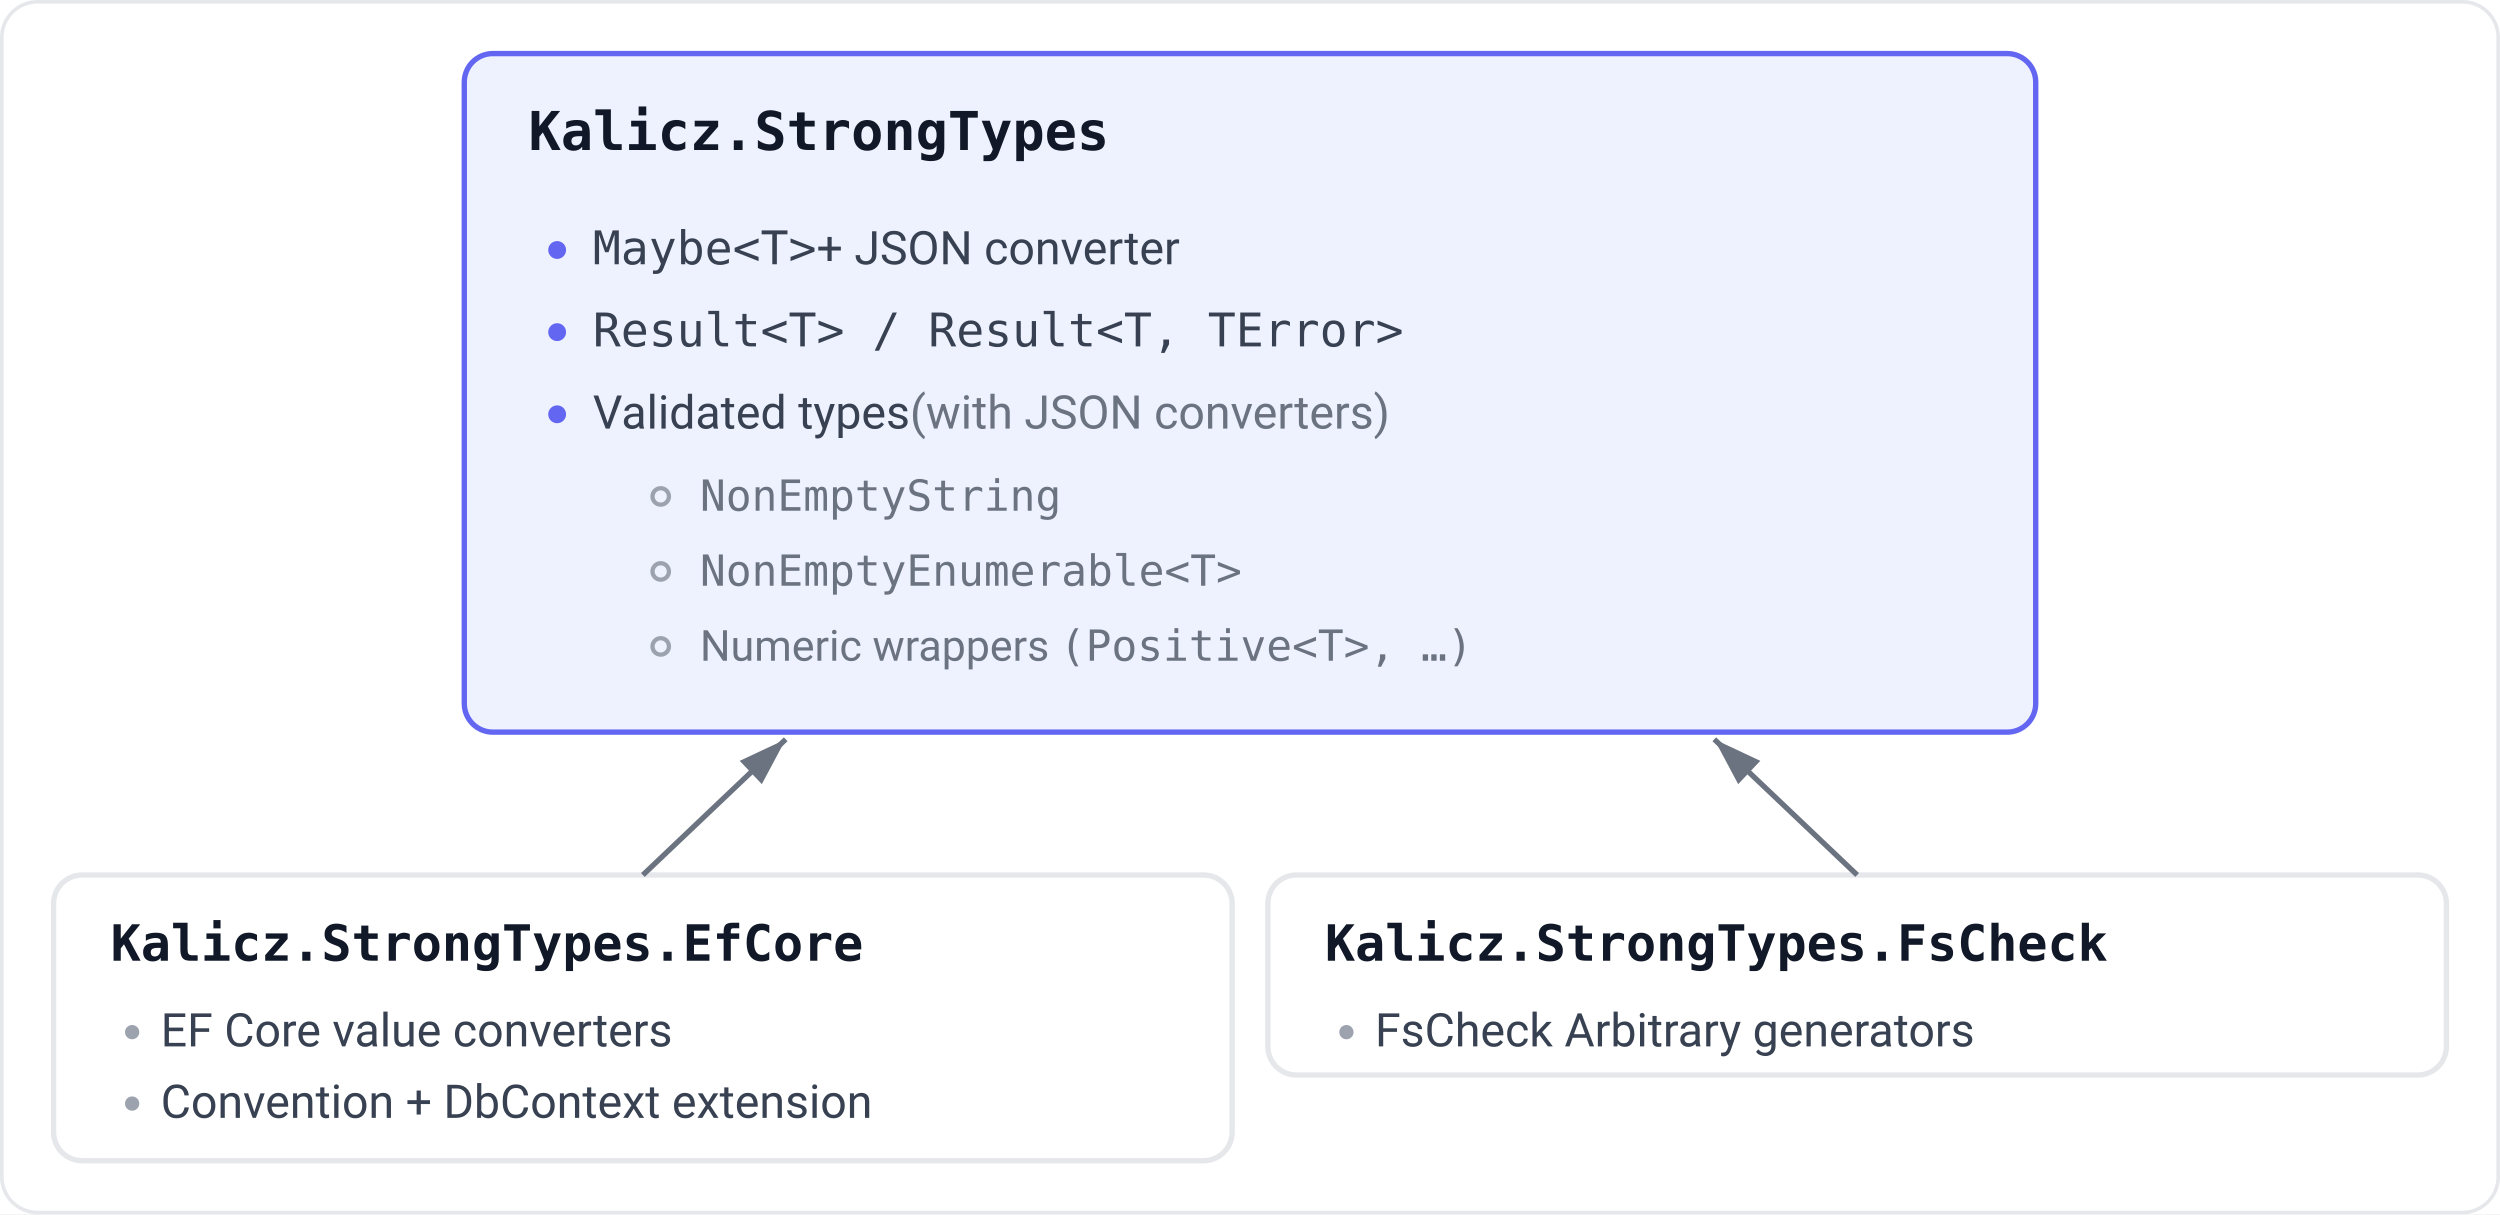
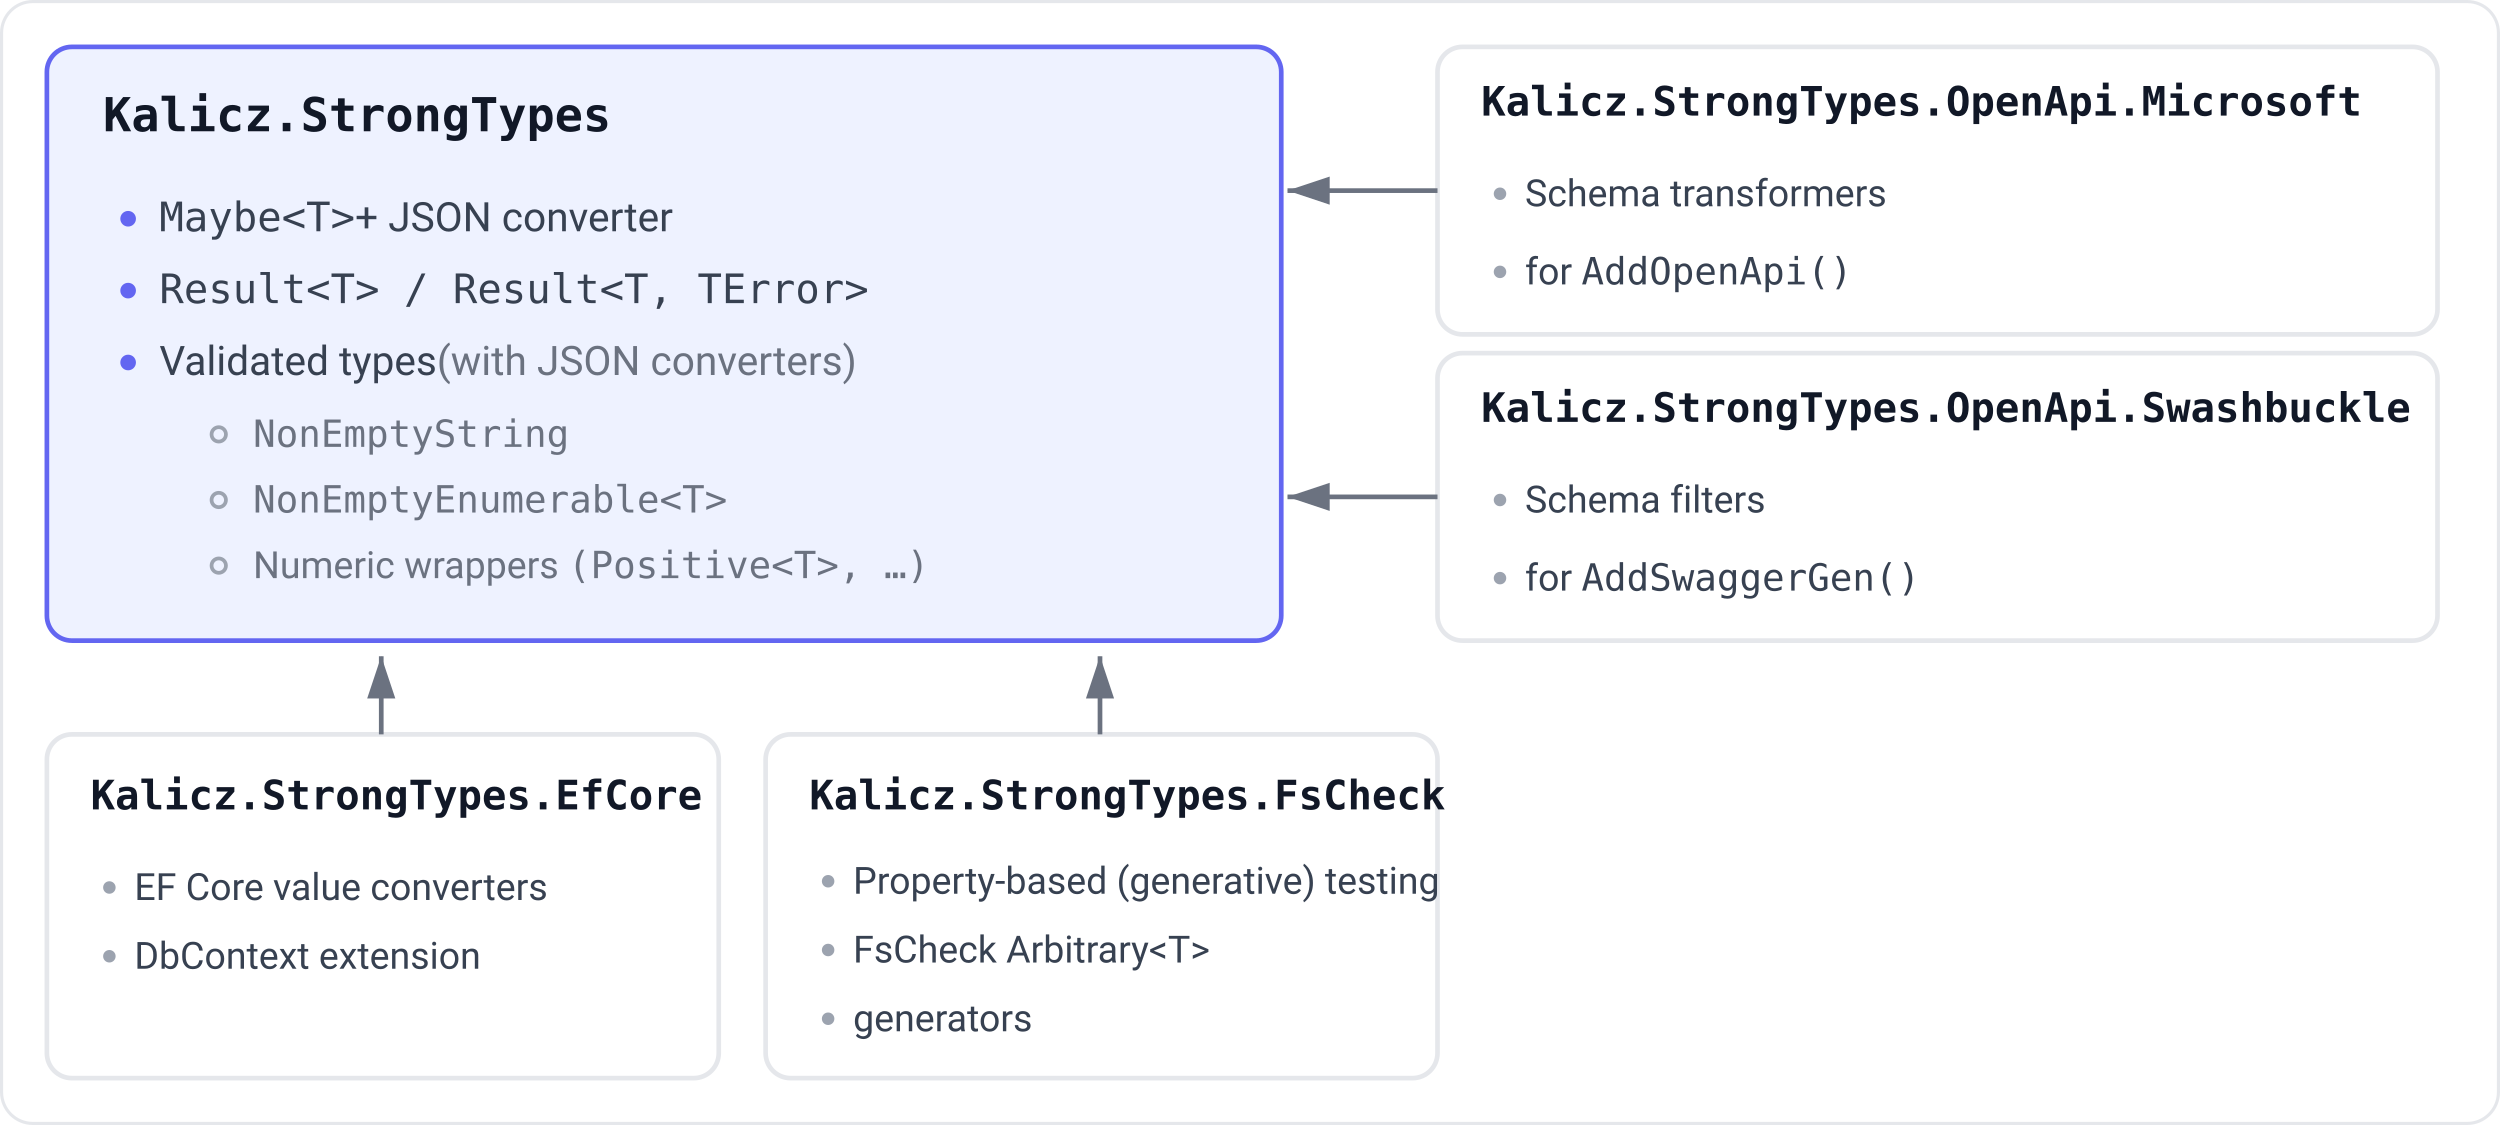
- <svg xmlns="http://www.w3.org/2000/svg" viewBox="0 0 700 340" role="img" aria-label="StrongTypes NuGet package layout">
+ <svg xmlns="http://www.w3.org/2000/svg" viewBox="0 0 800 360" role="img" aria-label="StrongTypes NuGet package layout">
  <style>
-     .card-title { font: 600 14px ui-monospace, SFMono-Regular, 'SF Mono', Menlo, Consolas, monospace; fill: #111827; }
+     .card-title { font: 600 13px ui-monospace, SFMono-Regular, 'SF Mono', Menlo, Consolas, monospace; fill: #111827; }
    .core-title { font: 700 15px ui-monospace, SFMono-Regular, 'SF Mono', Menlo, Consolas, monospace; fill: #111827; }
    .body       { font: 13px -apple-system, BlinkMacSystemFont, 'Segoe UI', Roboto, sans-serif; fill: #374151; }
    .body-mono  { font: 13px ui-monospace, SFMono-Regular, 'SF Mono', Menlo, Consolas, monospace; fill: #374151; }
    .sub-body   { font: 12px -apple-system, BlinkMacSystemFont, 'Segoe UI', Roboto, sans-serif; fill: #6B7280; }
    .sub-mono   { font: 12px ui-monospace, SFMono-Regular, 'SF Mono', Menlo, Consolas, monospace; fill: #6B7280; }
+     .card-body  { font: 12px -apple-system, BlinkMacSystemFont, 'Segoe UI', Roboto, sans-serif; fill: #374151; }
+     .card-mono  { font: 12px ui-monospace, SFMono-Regular, 'SF Mono', Menlo, Consolas, monospace; fill: #374151; }
    .bullet     { fill: #6366F1; }
    .sub-bullet { fill: none; stroke: #9CA3AF; stroke-width: 1.2; }
    .sm-bullet  { fill: #9CA3AF; }
  </style>
  <defs>
    <marker id="pl-arrow" markerWidth="10" markerHeight="10" refX="9" refY="3" orient="auto" markerUnits="strokeWidth">
      <path d="M 0,0 L 9,3 L 0,6 z" fill="#6B7280" />
    </marker>
  </defs>
-   <rect width="700" height="340" fill="#FFFFFF" />
-   <rect x="0.5" y="0.5" width="699" height="339" fill="none" stroke="#E5E7EB" rx="10" />
-   <rect x="130" y="15" width="440" height="190" rx="8" fill="#EEF2FF" stroke="#6366F1" stroke-width="1.5" />
-   <text class="core-title" x="148" y="42">Kalicz.StrongTypes</text>
-   <circle class="bullet" cx="156" cy="70" r="2.5" />
-   <text class="body-mono" x="166" y="74">Maybe&lt;T&gt;<tspan class="body" fill="#374151"> + JSON converter</tspan>
+   <rect width="800" height="360" fill="#FFFFFF" />
+   <rect x="0.5" y="0.5" width="799" height="359" fill="none" stroke="#E5E7EB" rx="10" />
+   <rect x="15" y="15" width="395" height="190" rx="8" fill="#EEF2FF" stroke="#6366F1" stroke-width="1.5" />
+   <text class="core-title" x="33" y="42">Kalicz.StrongTypes</text>
+   <circle class="bullet" cx="41" cy="70" r="2.5" />
+   <text class="body-mono" x="51" y="74">Maybe&lt;T&gt;<tspan class="body" fill="#374151"> + JSON converter</tspan>
  </text>
-   <circle class="bullet" cx="156" cy="93" r="2.5" />
-   <text class="body-mono" x="166" y="97">Result&lt;T&gt; / Result&lt;T, TError&gt;</text>
-   <circle class="bullet" cx="156" cy="116" r="2.5" />
-   <text class="body" x="166" y="120">Validated types<tspan fill="#6B7280"> (with JSON converters)</tspan>
+   <circle class="bullet" cx="41" cy="93" r="2.5" />
+   <text class="body-mono" x="51" y="97">Result&lt;T&gt; / Result&lt;T, TError&gt;</text>
+   <circle class="bullet" cx="41" cy="116" r="2.5" />
+   <text class="body" x="51" y="120">Validated types<tspan fill="#6B7280"> (with JSON converters)</tspan>
  </text>
-   <circle class="sub-bullet" cx="185" cy="139" r="2.3" />
-   <text class="sub-mono" x="196" y="143">NonEmptyString</text>
-   <circle class="sub-bullet" cx="185" cy="160" r="2.3" />
-   <text class="sub-mono" x="196" y="164">NonEmptyEnumerable&lt;T&gt;</text>
-   <circle class="sub-bullet" cx="185" cy="181" r="2.3" />
-   <text class="sub-body" x="196" y="185">Numeric wrappers <tspan font-family="ui-monospace, Menlo, Consolas, monospace">(Positive&lt;T&gt;, …)</tspan>
+   <circle class="sub-bullet" cx="70" cy="139" r="2.3" />
+   <text class="sub-mono" x="81" y="143">NonEmptyString</text>
+   <circle class="sub-bullet" cx="70" cy="160" r="2.3" />
+   <text class="sub-mono" x="81" y="164">NonEmptyEnumerable&lt;T&gt;</text>
+   <circle class="sub-bullet" cx="70" cy="181" r="2.3" />
+   <text class="sub-body" x="81" y="185">Numeric wrappers <tspan font-family="ui-monospace, Menlo, Consolas, monospace">(Positive&lt;T&gt;, …)</tspan>
  </text>
-   <rect x="15" y="245" width="330" height="80" rx="8" fill="#FFFFFF" stroke="#E5E7EB" stroke-width="1.5" />
-   <text class="card-title" x="31" y="269">Kalicz.StrongTypes.EfCore</text>
-   <circle class="sm-bullet" cx="37" cy="289" r="2" />
-   <text class="body" x="45" y="293">EF Core value converters</text>
-   <circle class="sm-bullet" cx="37" cy="309" r="2" />
-   <text class="body" x="45" y="313">Convention + DbContext extension</text>
-   <rect x="355" y="245" width="330" height="56" rx="8" fill="#FFFFFF" stroke="#E5E7EB" stroke-width="1.5" />
-   <text class="card-title" x="371" y="269">Kalicz.StrongTypes.FsCheck</text>
-   <circle class="sm-bullet" cx="377" cy="289" r="2" />
-   <text class="body" x="385" y="293">FsCheck Arbitrary generators</text>
-   <line x1="180" y1="245" x2="220" y2="207" stroke="#6B7280" stroke-width="1.5" marker-end="url(#pl-arrow)" />
-   <line x1="520" y1="245" x2="480" y2="207" stroke="#6B7280" stroke-width="1.5" marker-end="url(#pl-arrow)" />
+   <rect x="460" y="15" width="320" height="92" rx="8" fill="#FFFFFF" stroke="#E5E7EB" stroke-width="1.5" />
+   <text class="card-title" x="474" y="37">Kalicz.StrongTypes.OpenApi.Microsoft</text>
+   <circle class="sm-bullet" cx="480" cy="62" r="2" />
+   <text class="card-body" x="488" y="66">Schema transformers</text>
+   <circle class="sm-bullet" cx="480" cy="87" r="2" />
+   <text class="card-body" x="488" y="91">for <tspan font-family="ui-monospace, Menlo, Consolas, monospace">AddOpenApi()</tspan>
+   </text>
+   <rect x="460" y="113" width="320" height="92" rx="8" fill="#FFFFFF" stroke="#E5E7EB" stroke-width="1.5" />
+   <text class="card-title" x="474" y="135">Kalicz.StrongTypes.OpenApi.Swashbuckle</text>
+   <circle class="sm-bullet" cx="480" cy="160" r="2" />
+   <text class="card-body" x="488" y="164">Schema filters</text>
+   <circle class="sm-bullet" cx="480" cy="185" r="2" />
+   <text class="card-body" x="488" y="189">for <tspan font-family="ui-monospace, Menlo, Consolas, monospace">AddSwaggerGen()</tspan>
+   </text>
+   <rect x="15" y="235" width="215" height="110" rx="8" fill="#FFFFFF" stroke="#E5E7EB" stroke-width="1.5" />
+   <text class="card-title" x="29" y="259">Kalicz.StrongTypes.EfCore</text>
+   <circle class="sm-bullet" cx="35" cy="284" r="2" />
+   <text class="card-body" x="43" y="288">EF Core value converters</text>
+   <circle class="sm-bullet" cx="35" cy="306" r="2" />
+   <text class="card-body" x="43" y="310">DbContext extension</text>
+   <rect x="245" y="235" width="215" height="110" rx="8" fill="#FFFFFF" stroke="#E5E7EB" stroke-width="1.5" />
+   <text class="card-title" x="259" y="259">Kalicz.StrongTypes.FsCheck</text>
+   <circle class="sm-bullet" cx="265" cy="282" r="2" />
+   <text class="card-body" x="273" y="286">Property-based (generative) testing</text>
+   <circle class="sm-bullet" cx="265" cy="304" r="2" />
+   <text class="card-body" x="273" y="308">FsCheck Arbitrary&lt;T&gt;</text>
+   <circle class="sm-bullet" cx="265" cy="326" r="2" />
+   <text class="card-body" x="273" y="330">generators</text>
+   <line x1="460" y1="61" x2="412" y2="61" stroke="#6B7280" stroke-width="1.5" marker-end="url(#pl-arrow)" />
+   <line x1="460" y1="159" x2="412" y2="159" stroke="#6B7280" stroke-width="1.5" marker-end="url(#pl-arrow)" />
+   <line x1="122" y1="235" x2="122" y2="210" stroke="#6B7280" stroke-width="1.5" marker-end="url(#pl-arrow)" />
+   <line x1="352" y1="235" x2="352" y2="210" stroke="#6B7280" stroke-width="1.5" marker-end="url(#pl-arrow)" />
</svg>
